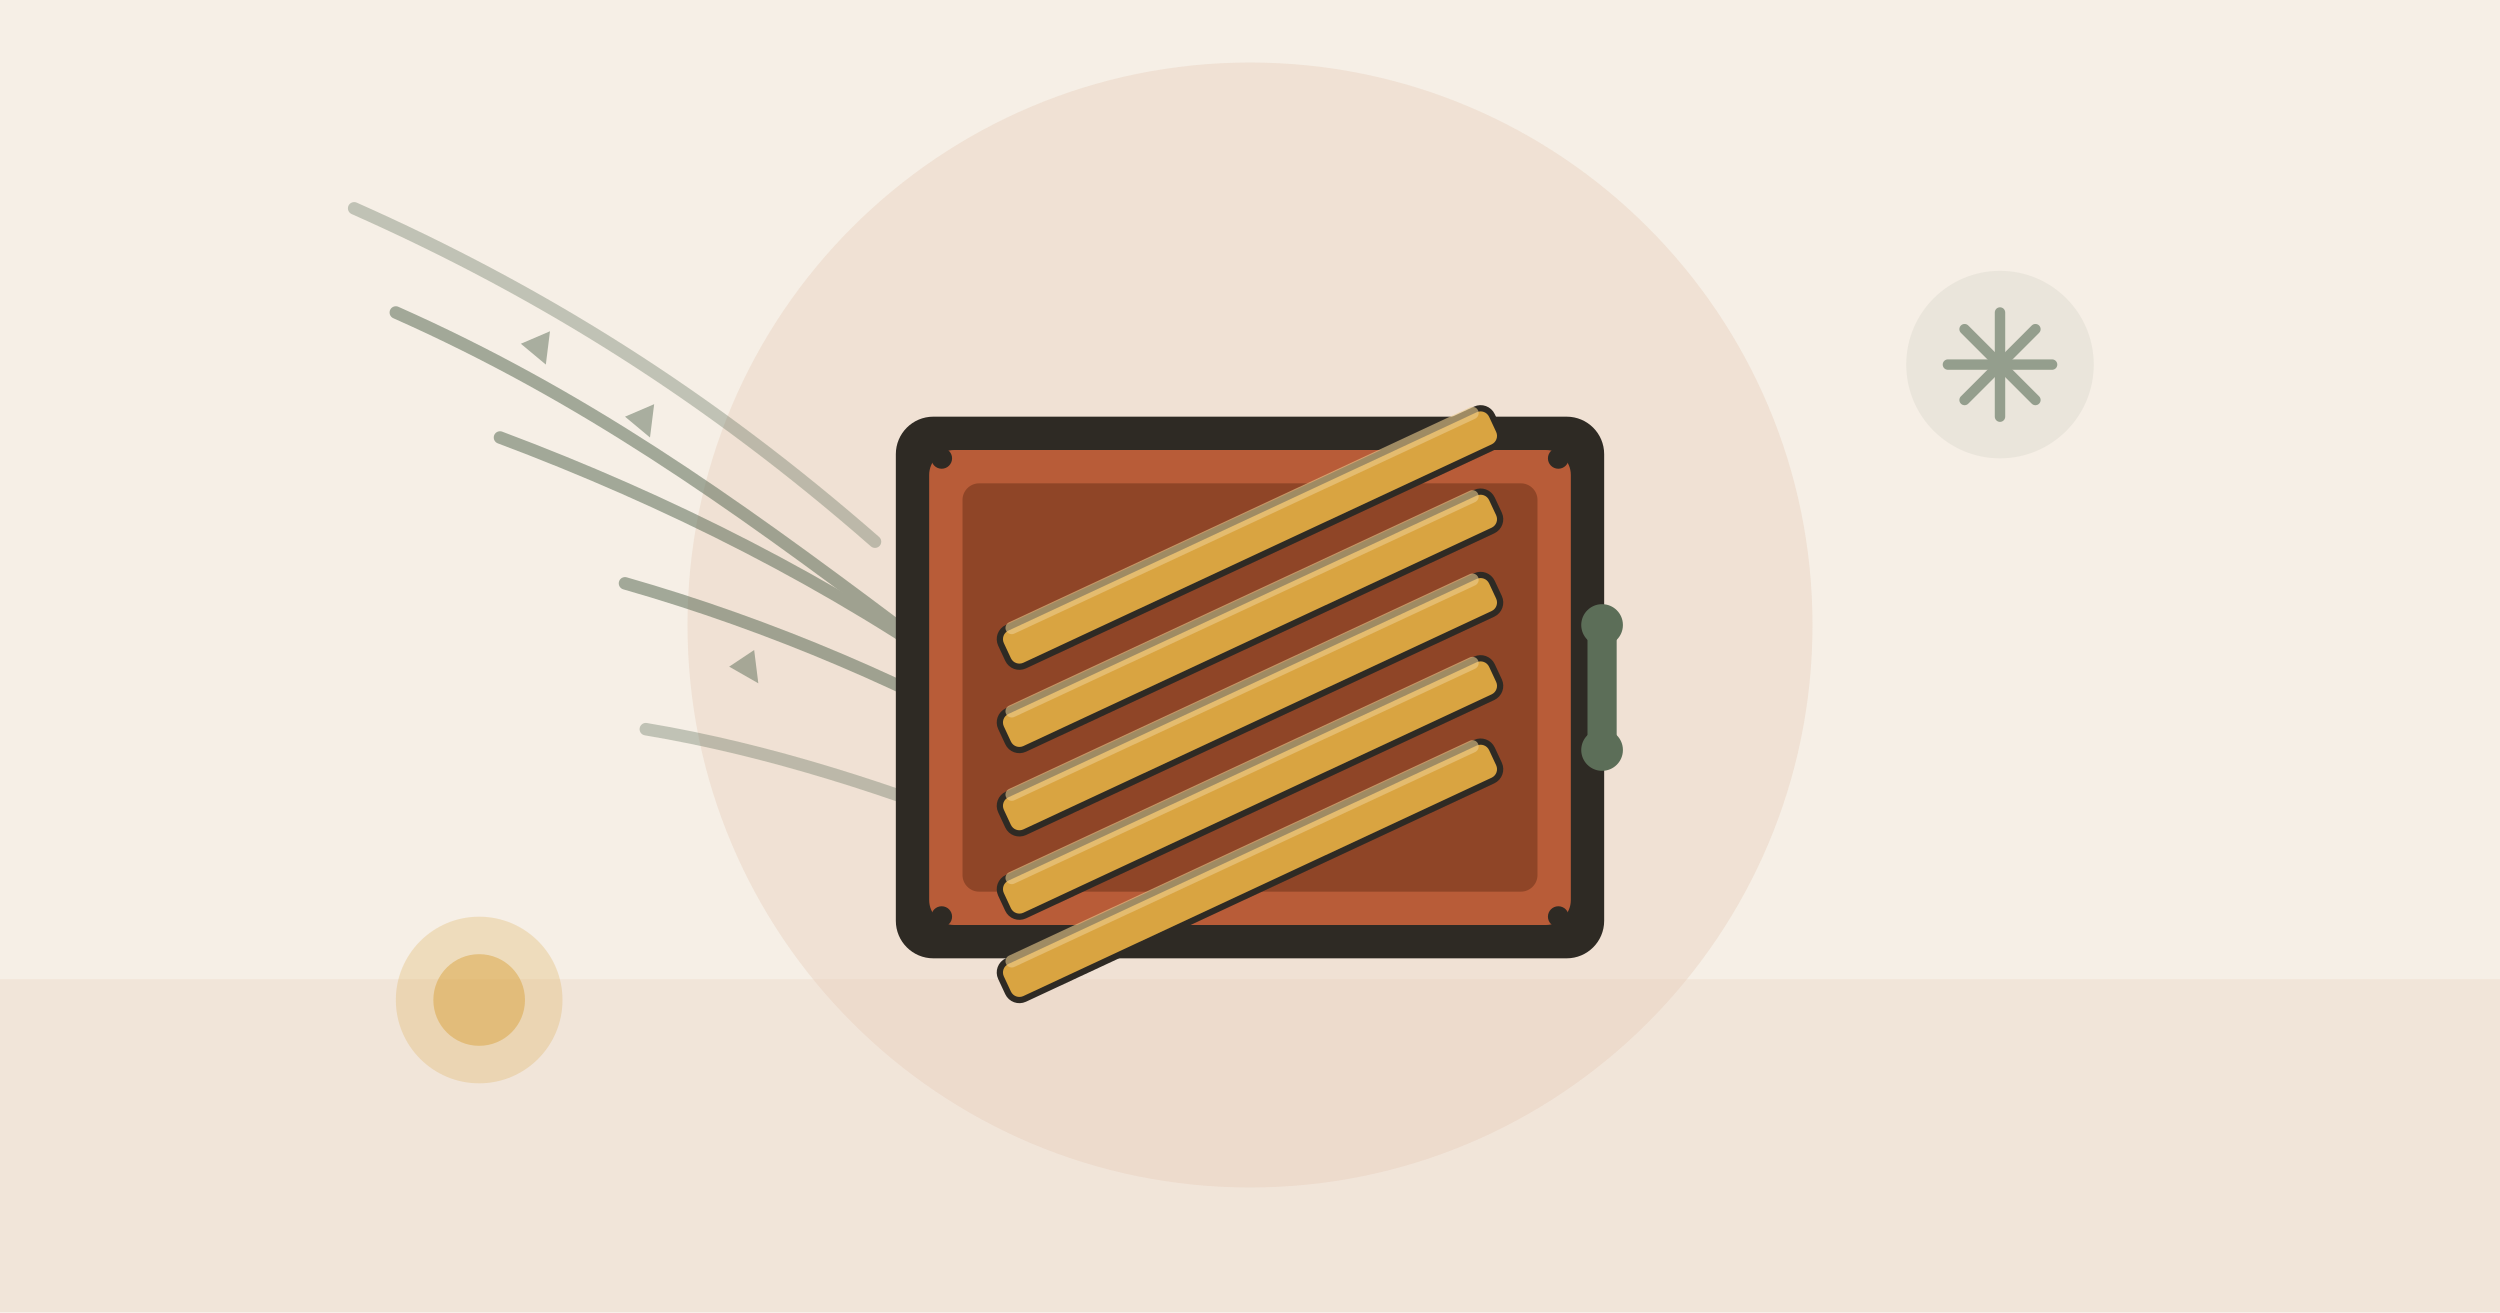
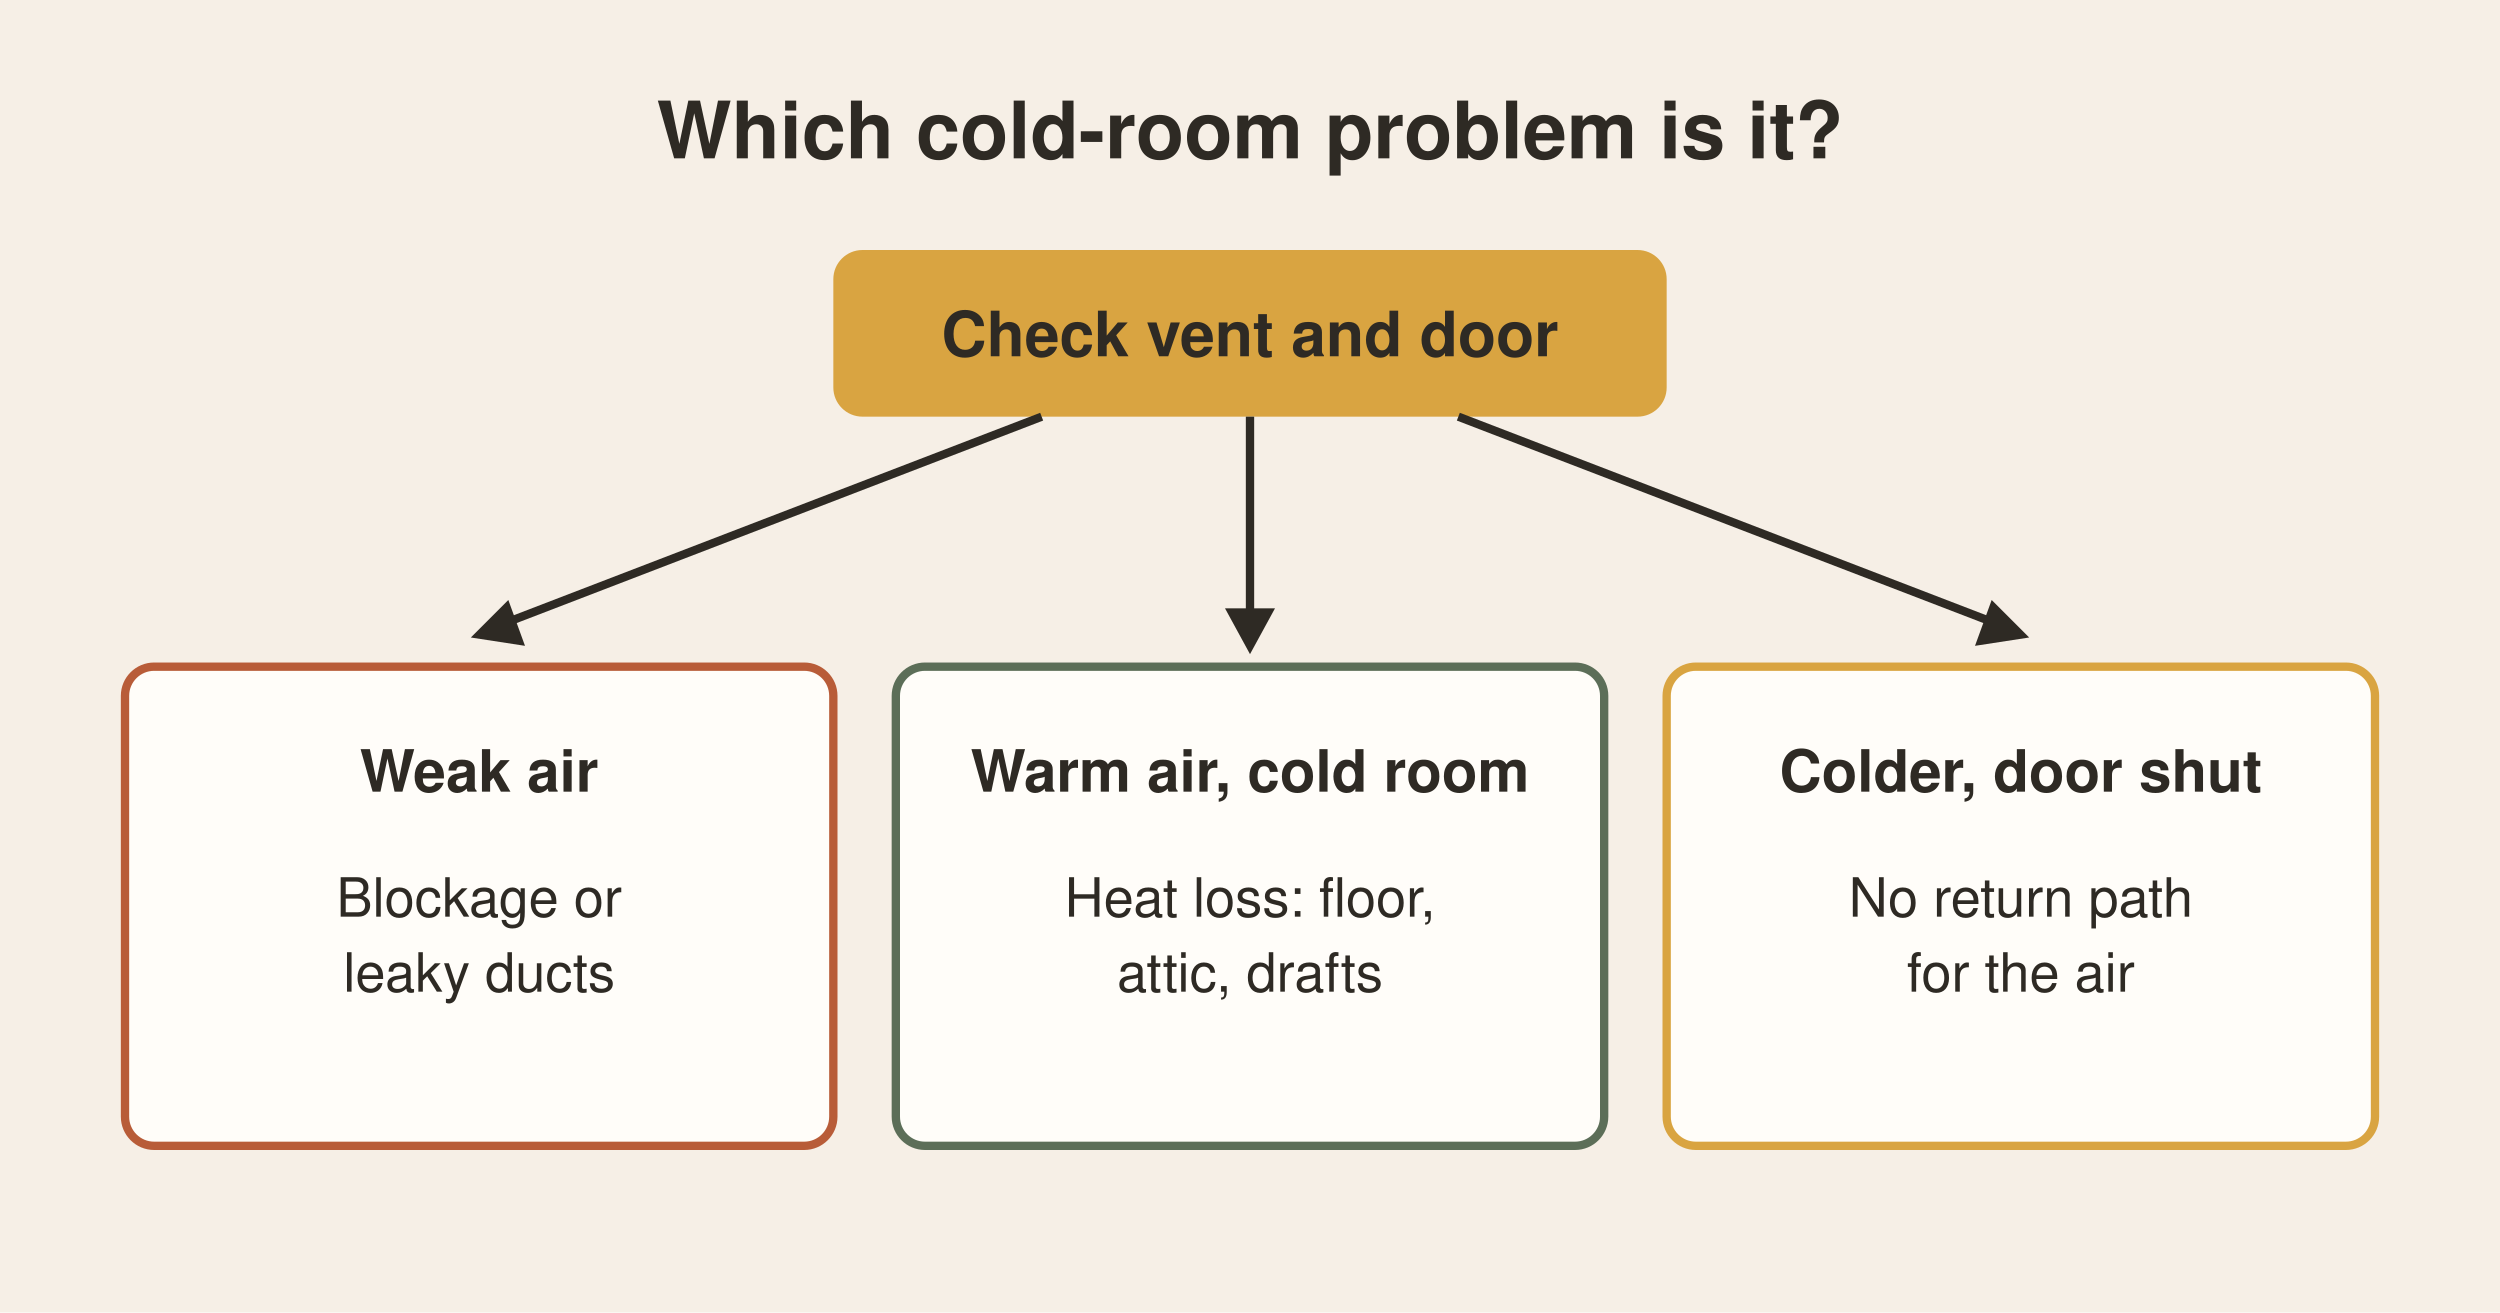
<svg xmlns="http://www.w3.org/2000/svg" viewBox="0 0 1200 630">
-   <rect x="0" y="0" width="1200" height="630" fill="#F6EFE6" />
-   <circle cx="600" cy="300" r="270" fill="#E4C7B2" opacity="0.35" />
-   <rect x="0" y="470" width="1200" height="160" fill="#E4C7B2" opacity="0.25" />
-   <g stroke="#5C6E58" stroke-width="6" stroke-linecap="round" opacity="0.55" fill="none">
-     <path d="M 430 300 C 350 240 280 190 190 150" />
-     <path d="M 470 330 C 400 280 320 240 240 210" />
-     <path d="M 500 365 C 440 330 370 300 300 280" />
+   <rect width="1200" height="630" fill="#F6EFE6" />
+   <text x="600" y="76" font-family="Helvetica, Arial, sans-serif" font-size="38" font-weight="bold" fill="#2E2A24" text-anchor="middle">Which cold-room problem is it?</text>
+   <g font-family="Helvetica, Arial, sans-serif" fill="#2E2A24">
+     <rect x="400" y="120" width="400" height="80" rx="14" fill="#D9A441" />
+     <text x="600" y="171" font-size="30" font-weight="bold" text-anchor="middle">Check vent and door</text>
+     <path d="M500 200 L240 300" stroke="#2E2A24" stroke-width="4" />
+     <polygon points="226,306 244,288 252,310" fill="#2E2A24" />
+     <path d="M600 200 L600 300" stroke="#2E2A24" stroke-width="4" />
+     <polygon points="588,292 612,292 600,314" fill="#2E2A24" />
+     <path d="M700 200 L960 300" stroke="#2E2A24" stroke-width="4" />
+     <polygon points="974,306 948,310 956,288" fill="#2E2A24" />
+     <rect x="60" y="320" width="340" height="230" rx="14" fill="#FFFDF9" stroke="#B85C38" stroke-width="4" />
+     <text x="230" y="380" font-size="28" font-weight="bold" text-anchor="middle">Weak air</text>
+     <text x="230" y="440" font-size="26" text-anchor="middle">Blockage or</text>
+     <text x="230" y="476" font-size="26" text-anchor="middle">leaky ducts</text>
+     <rect x="430" y="320" width="340" height="230" rx="14" fill="#FFFDF9" stroke="#5C6E58" stroke-width="4" />
+     <text x="600" y="380" font-size="28" font-weight="bold" text-anchor="middle">Warm air, cold room</text>
+     <text x="600" y="440" font-size="26" text-anchor="middle">Heat loss: floor,</text>
+     <text x="600" y="476" font-size="26" text-anchor="middle">attic, drafts</text>
+     <rect x="800" y="320" width="340" height="230" rx="14" fill="#FFFDF9" stroke="#D9A441" stroke-width="4" />
+     <text x="970" y="380" font-size="28" font-weight="bold" text-anchor="middle">Colder, door shut</text>
+     <text x="970" y="440" font-size="26" text-anchor="middle">No return path</text>
+     <text x="970" y="476" font-size="26" text-anchor="middle">for the air</text>
  </g>
-   <g stroke="#5C6E58" stroke-width="6" stroke-linecap="round" opacity="0.35" fill="none">
-     <path d="M 420 260 C 340 190 260 140 170 100" />
-     <path d="M 480 400 C 430 380 370 360 310 350" />
-   </g>
-   <g fill="#5C6E58" opacity="0.5">
-     <path d="M 300 200 l 14 -6 l -2 16 z" />
-     <path d="M 250 165 l 14 -6 l -2 16 z" />
-     <path d="M 350 320 l 12 -8 l 2 16 z" />
-   </g>
-   <rect x="430" y="200" width="340" height="260" rx="18" fill="#2E2A24" />
-   <rect x="446" y="216" width="308" height="228" rx="12" fill="#B85C38" />
-   <rect x="462" y="232" width="276" height="196" rx="8" fill="#8f4527" />
-   <g>
-     <g fill="#D9A441" stroke="#2E2A24" stroke-width="3">
-       <rect x="470" y="248" width="260" height="20" rx="6" transform="rotate(-25 600 258)" />
-       <rect x="470" y="288" width="260" height="20" rx="6" transform="rotate(-25 600 298)" />
-       <rect x="470" y="328" width="260" height="20" rx="6" transform="rotate(-25 600 338)" />
-       <rect x="470" y="368" width="260" height="20" rx="6" transform="rotate(-25 600 378)" />
-       <rect x="470" y="408" width="260" height="20" rx="6" transform="rotate(-25 600 418)" />
-     </g>
-     <g fill="#EBCB8E" opacity="0.6">
-       <rect x="475" y="246" width="250" height="6" rx="3" transform="rotate(-25 600 258)" />
-       <rect x="475" y="286" width="250" height="6" rx="3" transform="rotate(-25 600 298)" />
-       <rect x="475" y="326" width="250" height="6" rx="3" transform="rotate(-25 600 338)" />
-       <rect x="475" y="366" width="250" height="6" rx="3" transform="rotate(-25 600 378)" />
-       <rect x="475" y="406" width="250" height="6" rx="3" transform="rotate(-25 600 418)" />
-     </g>
-   </g>
-   <rect x="762" y="300" width="14" height="60" rx="6" fill="#5C6E58" />
-   <circle cx="769" cy="300" r="10" fill="#5C6E58" />
-   <circle cx="769" cy="360" r="10" fill="#5C6E58" />
-   <g fill="#2E2A24">
-     <circle cx="452" cy="220" r="5" />
-     <circle cx="748" cy="220" r="5" />
-     <circle cx="452" cy="440" r="5" />
-     <circle cx="748" cy="440" r="5" />
-   </g>
-   <g stroke="#5C6E58" stroke-width="5" stroke-linecap="round" opacity="0.6">
-     <line x1="960" y1="150" x2="960" y2="200" />
-     <line x1="935" y1="175" x2="985" y2="175" />
-     <line x1="943" y1="158" x2="977" y2="192" />
-     <line x1="977" y1="158" x2="943" y2="192" />
-   </g>
-   <circle cx="960" cy="175" r="45" fill="#5C6E58" opacity="0.08" />
-   <circle cx="230" cy="480" r="40" fill="#D9A441" opacity="0.25" />
-   <circle cx="230" cy="480" r="22" fill="#D9A441" opacity="0.5" />
</svg>
